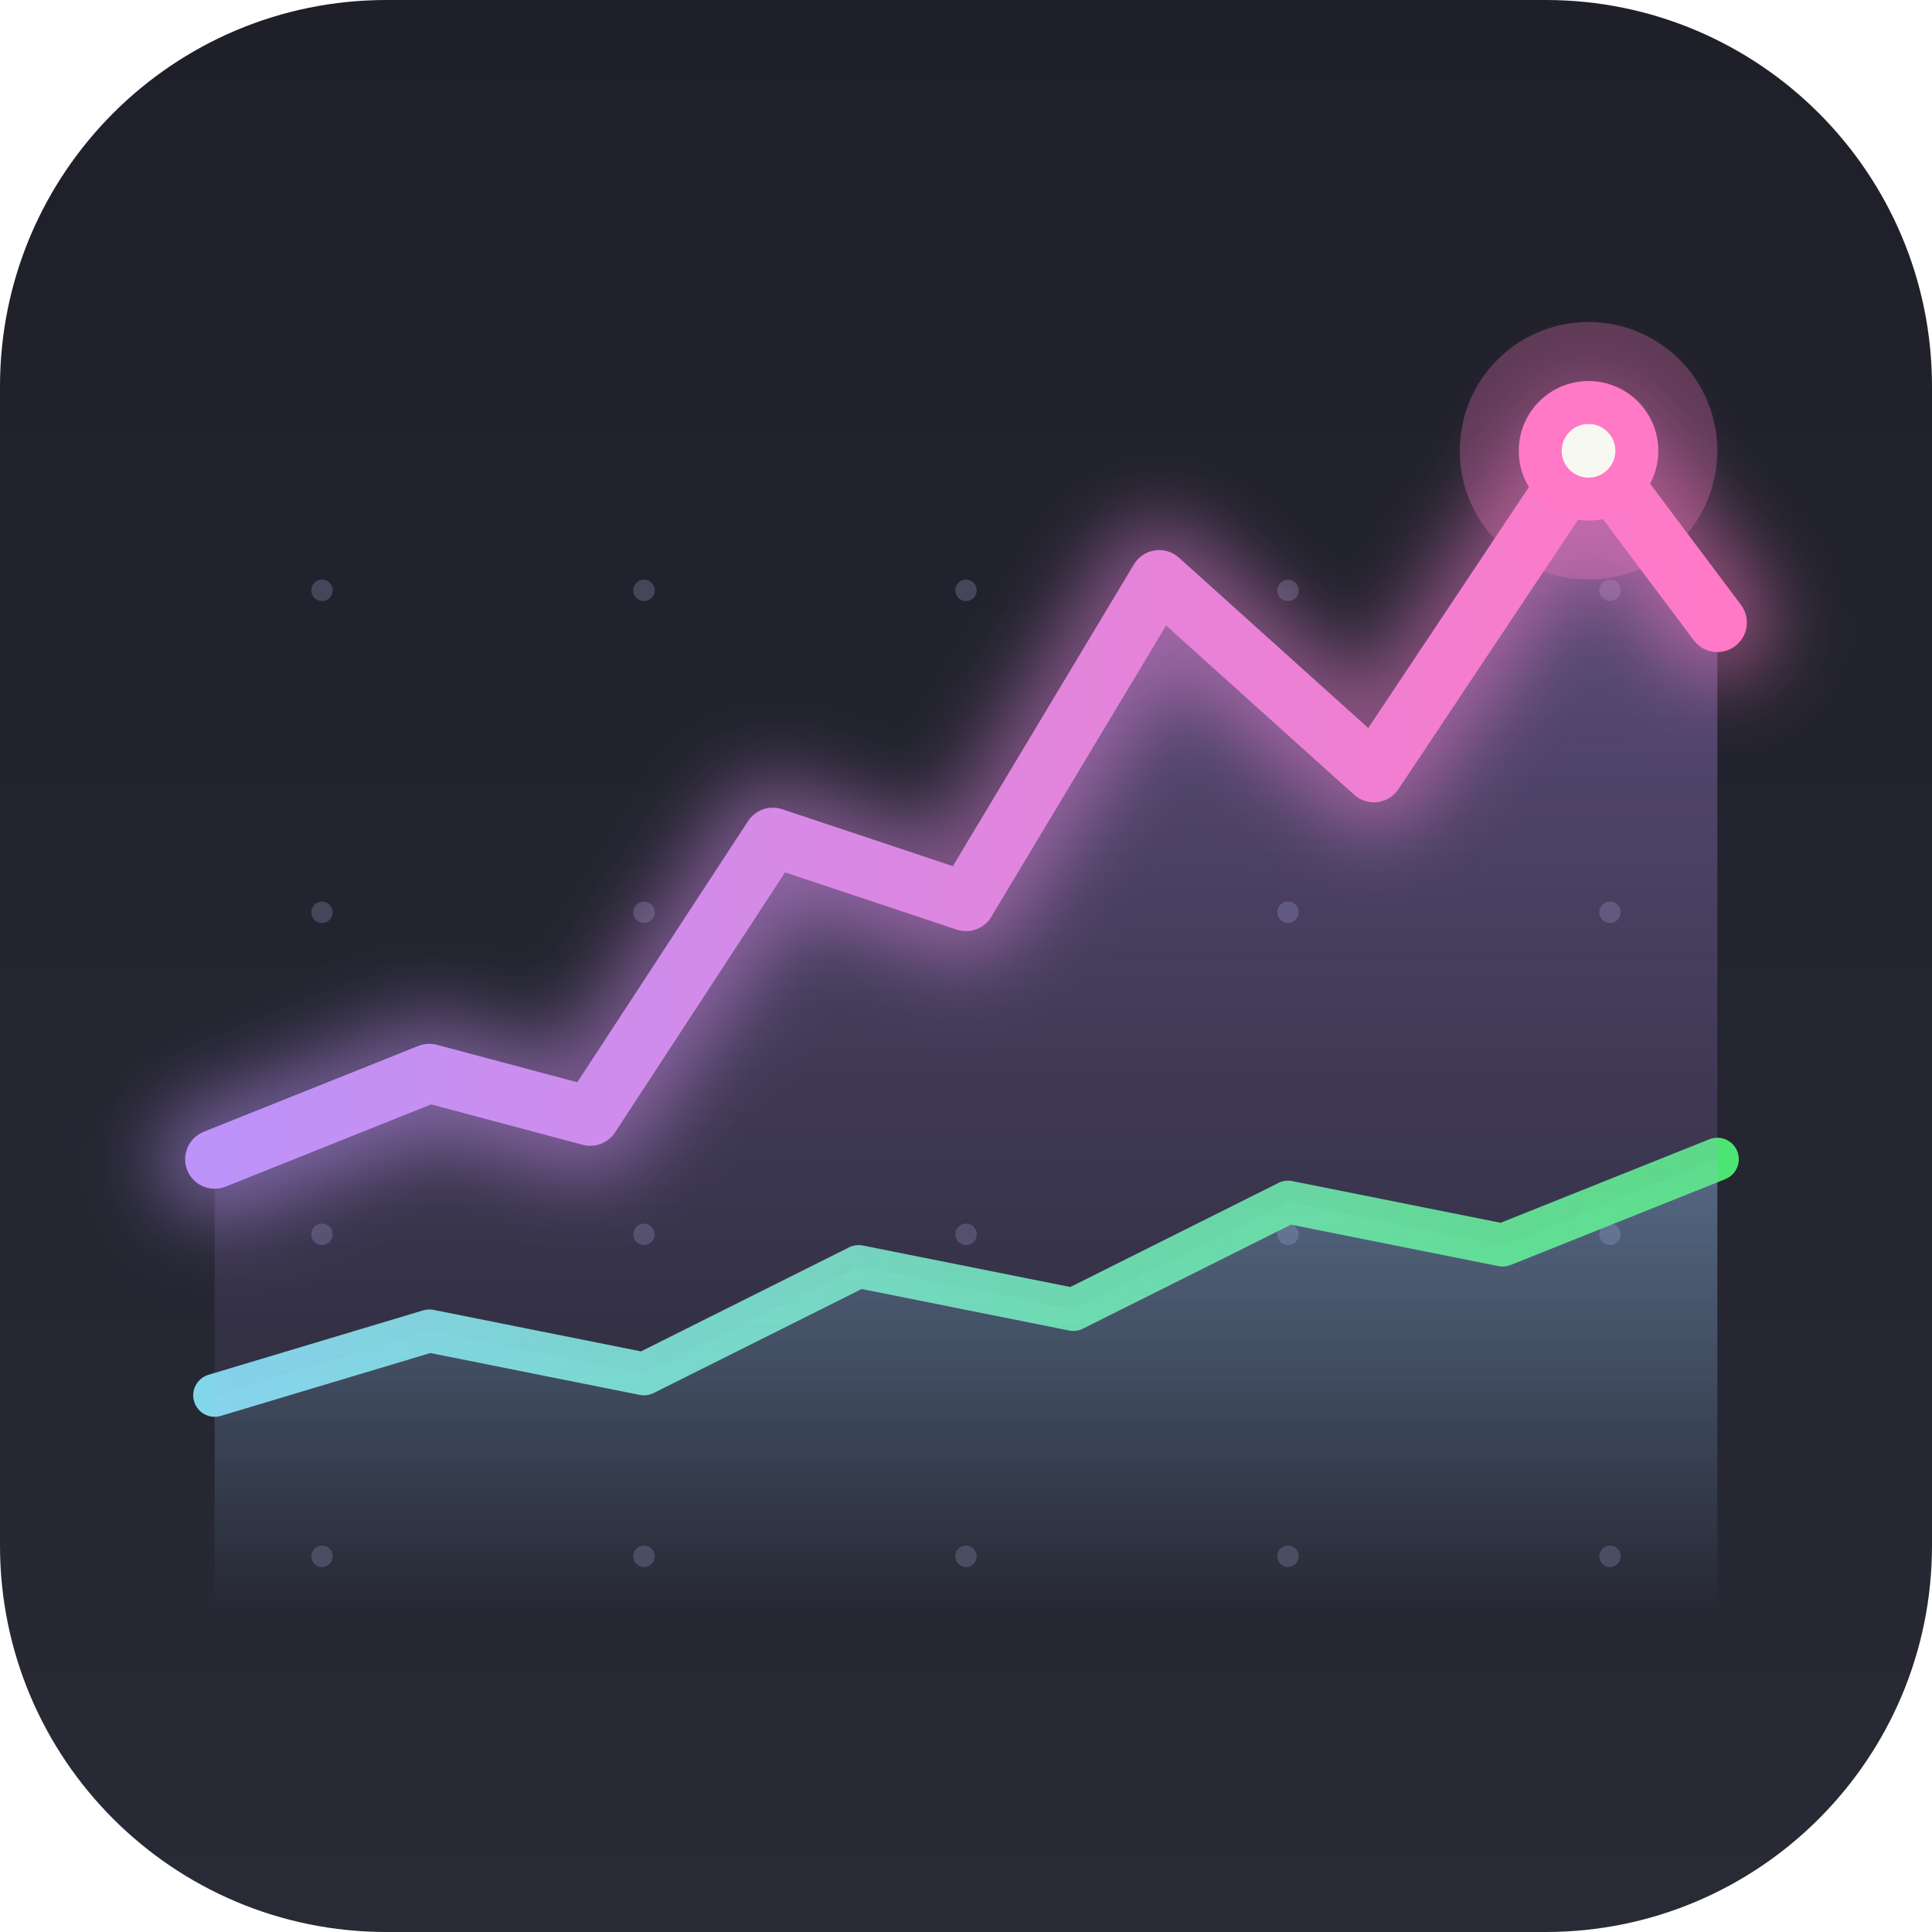
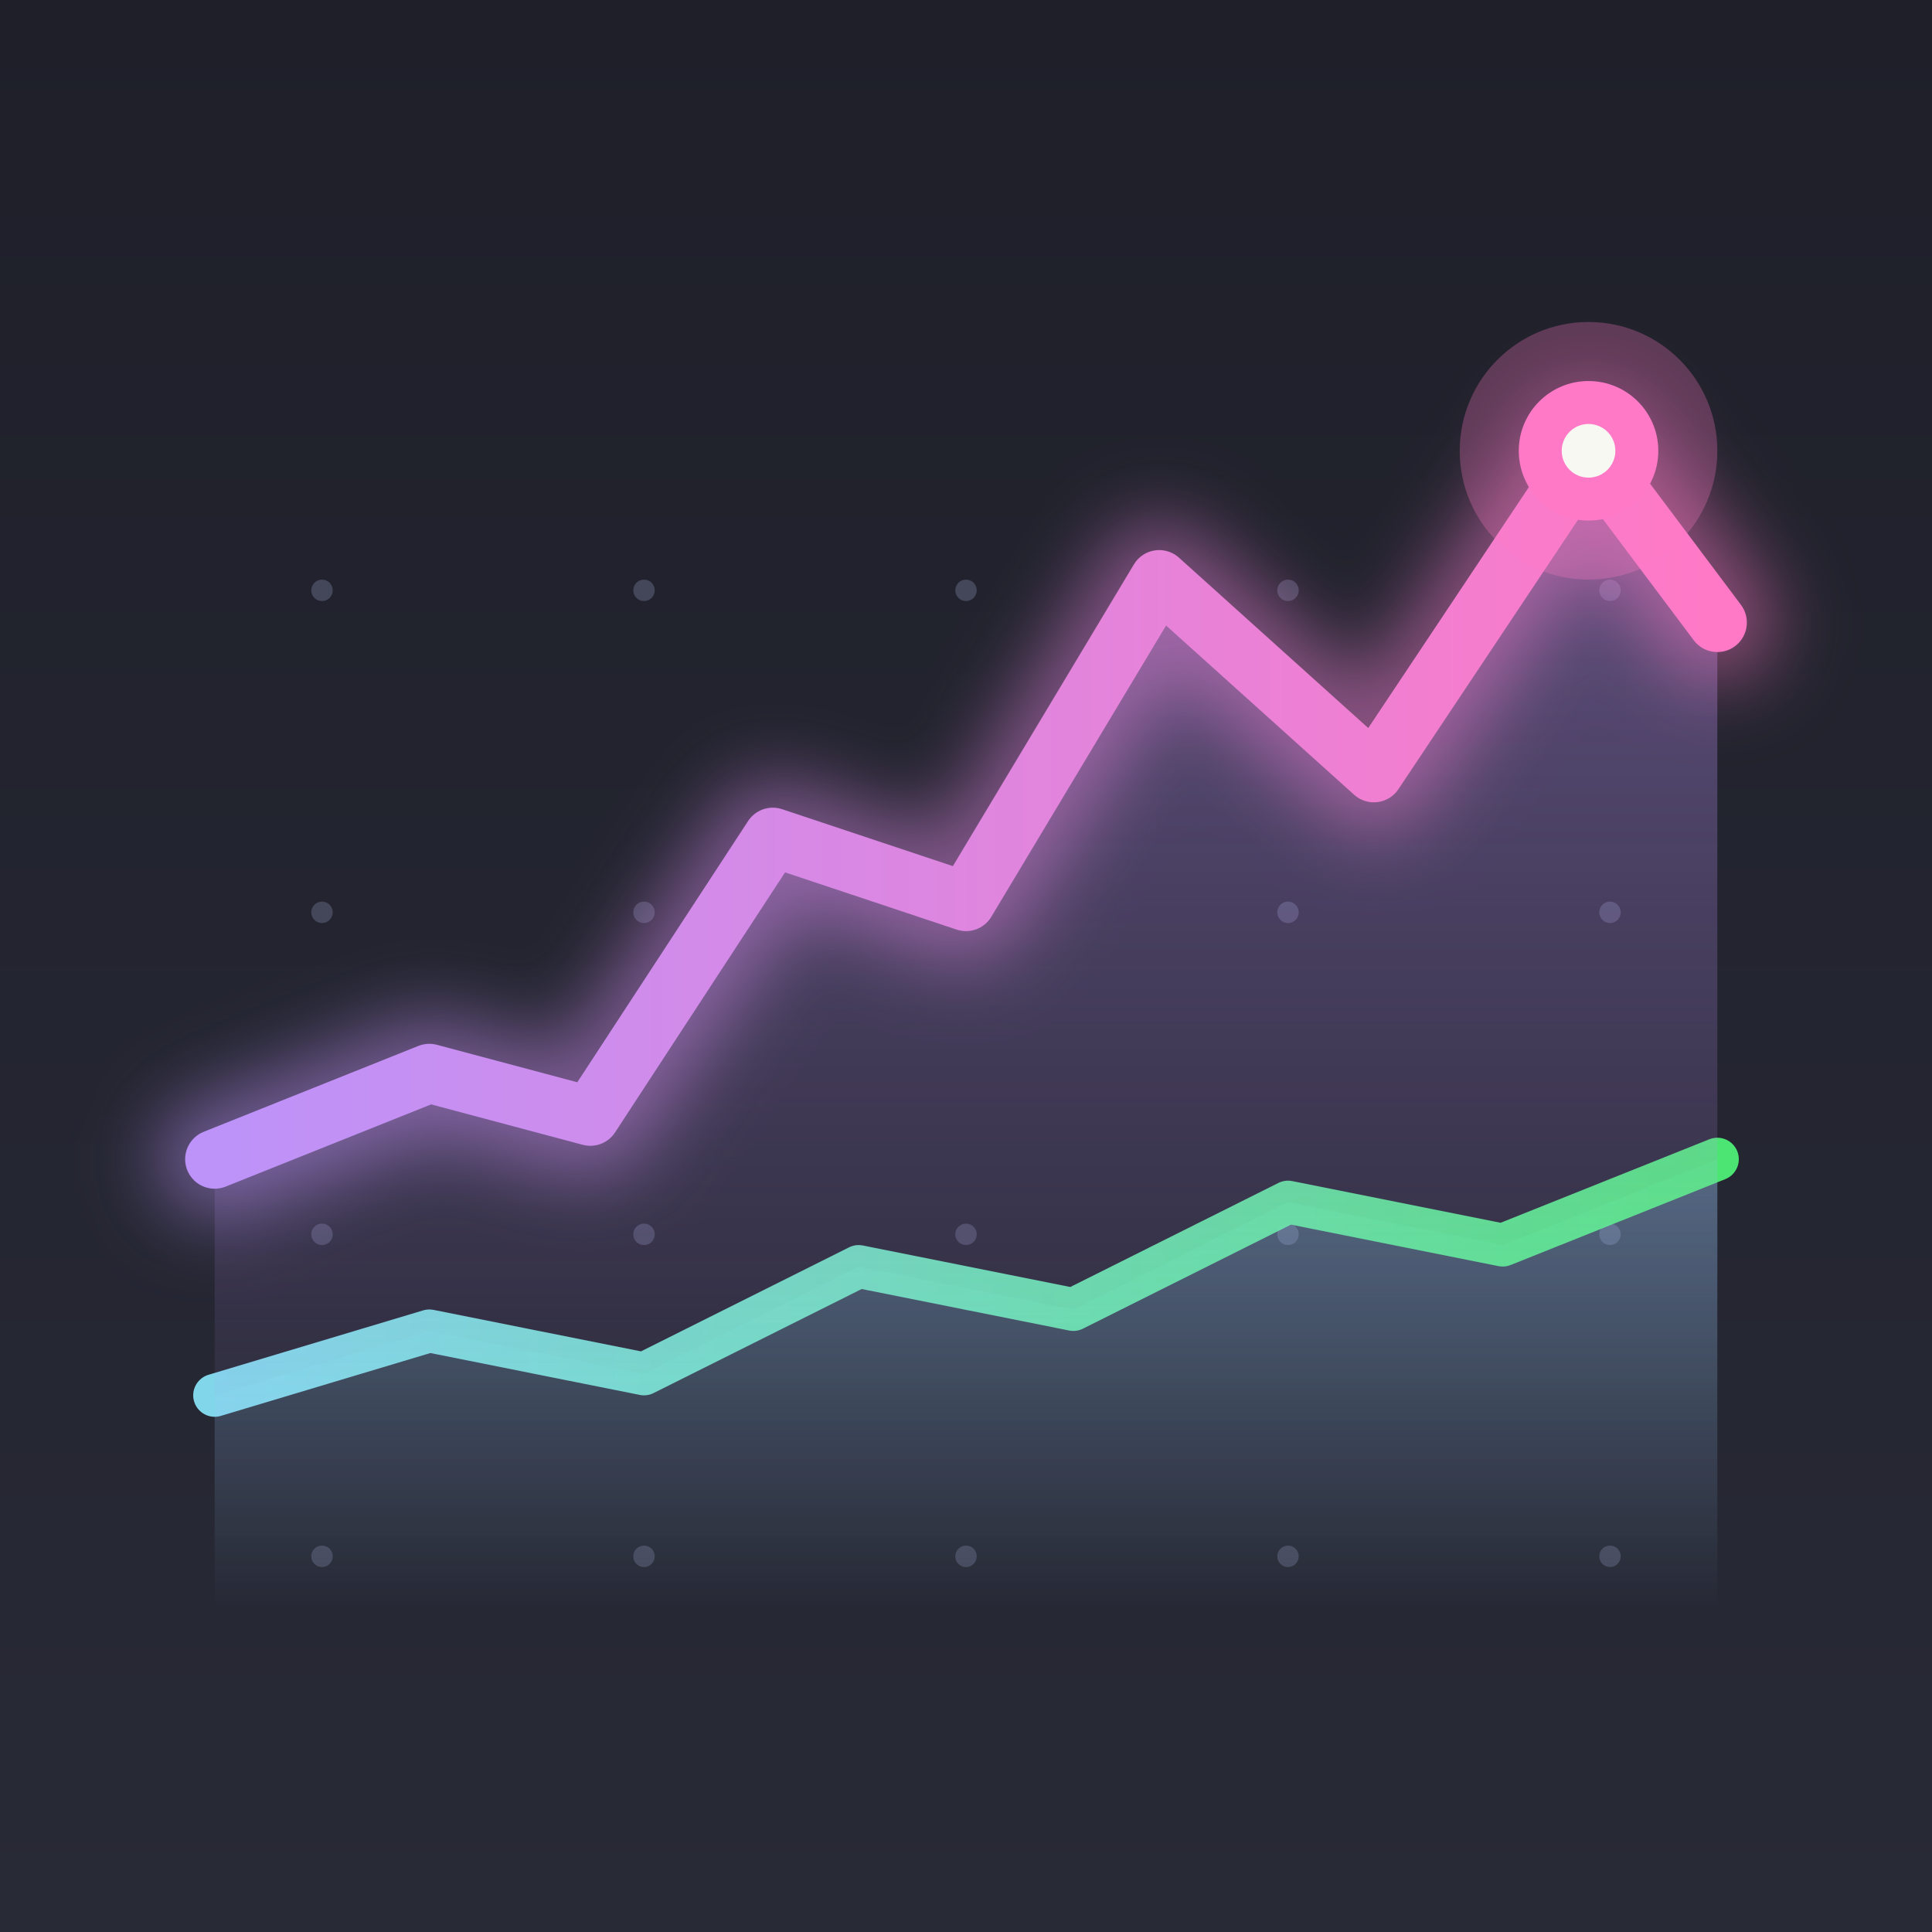
<svg xmlns="http://www.w3.org/2000/svg" viewBox="0 0 180 180" width="180" height="180">
  <defs>
    <linearGradient id="bg" x1="0" y1="0" x2="0" y2="1">
      <stop offset="0%" stop-color="#1e1f29" />
      <stop offset="100%" stop-color="#282a36" />
    </linearGradient>
    <linearGradient id="line1" x1="0" y1="0" x2="1" y2="0">
      <stop offset="0%" stop-color="#bd93f9" />
      <stop offset="100%" stop-color="#ff79c6" />
    </linearGradient>
    <linearGradient id="line2" x1="0" y1="0" x2="1" y2="0">
      <stop offset="0%" stop-color="#8be9fd" />
      <stop offset="100%" stop-color="#50fa7b" />
    </linearGradient>
    <linearGradient id="areaA" x1="0" y1="0" x2="0" y2="1">
      <stop offset="0%" stop-color="#bd93f9" stop-opacity="0.4" />
      <stop offset="100%" stop-color="#bd93f9" stop-opacity="0" />
    </linearGradient>
    <linearGradient id="areaB" x1="0" y1="0" x2="0" y2="1">
      <stop offset="0%" stop-color="#8be9fd" stop-opacity="0.3" />
      <stop offset="100%" stop-color="#8be9fd" stop-opacity="0" />
    </linearGradient>
    <filter id="glow" x="-40%" y="-40%" width="180%" height="180%">
      <feGaussianBlur stdDeviation="3.5" />
    </filter>
  </defs>
-   <rect width="180" height="180" rx="36" fill="url(#bg)" />
+   <rect width="180" height="180" fill="url(#bg)" />
  <g fill="#44475a">
    <g>
      <circle cx="30" cy="55" r="1" />
      <circle cx="60" cy="55" r="1" />
      <circle cx="90" cy="55" r="1" />
      <circle cx="120" cy="55" r="1" />
      <circle cx="150" cy="55" r="1" />
      <circle cx="30" cy="85" r="1" />
      <circle cx="60" cy="85" r="1" />
      <circle cx="90" cy="85" r="1" />
      <circle cx="120" cy="85" r="1" />
      <circle cx="150" cy="85" r="1" />
      <circle cx="30" cy="115" r="1" />
      <circle cx="60" cy="115" r="1" />
      <circle cx="90" cy="115" r="1" />
      <circle cx="120" cy="115" r="1" />
      <circle cx="150" cy="115" r="1" />
      <circle cx="30" cy="145" r="1" />
      <circle cx="60" cy="145" r="1" />
      <circle cx="90" cy="145" r="1" />
      <circle cx="120" cy="145" r="1" />
      <circle cx="150" cy="145" r="1" />
    </g>
  </g>
  <path d="M 20,130 L 40,124 L 60,128 L 80,118 L 100,122 L 120,112 L 140,116 L 160,108 L 160,150 L 20,150 Z" fill="url(#areaB)" />
  <polyline points="20,130 40,124 60,128 80,118 100,122 120,112 140,116 160,108" fill="none" stroke="url(#line2)" stroke-width="4" stroke-linecap="round" stroke-linejoin="round" opacity="0.9" />
  <path d="M 20,108 L 40,100 L 55,104 L 72,78 L 90,84 L 108,54 L 128,72 L 148,42 L 160,58 L 160,150 L 20,150 Z" fill="url(#areaA)" />
  <polyline points="20,108 40,100 55,104 72,78 90,84 108,54 128,72 148,42 160,58" fill="none" stroke="url(#line1)" stroke-width="11" stroke-linecap="round" stroke-linejoin="round" opacity="0.5" filter="url(#glow)" />
  <polyline points="20,108 40,100 55,104 72,78 90,84 108,54 128,72 148,42 160,58" fill="none" stroke="url(#line1)" stroke-width="5.5" stroke-linecap="round" stroke-linejoin="round" />
  <circle cx="148" cy="42" r="12" fill="#ff79c6" opacity="0.28" />
  <circle cx="148" cy="42" r="6.5" fill="#ff79c6" />
  <circle cx="148" cy="42" r="2.5" fill="#f8f8f2" />
</svg>
